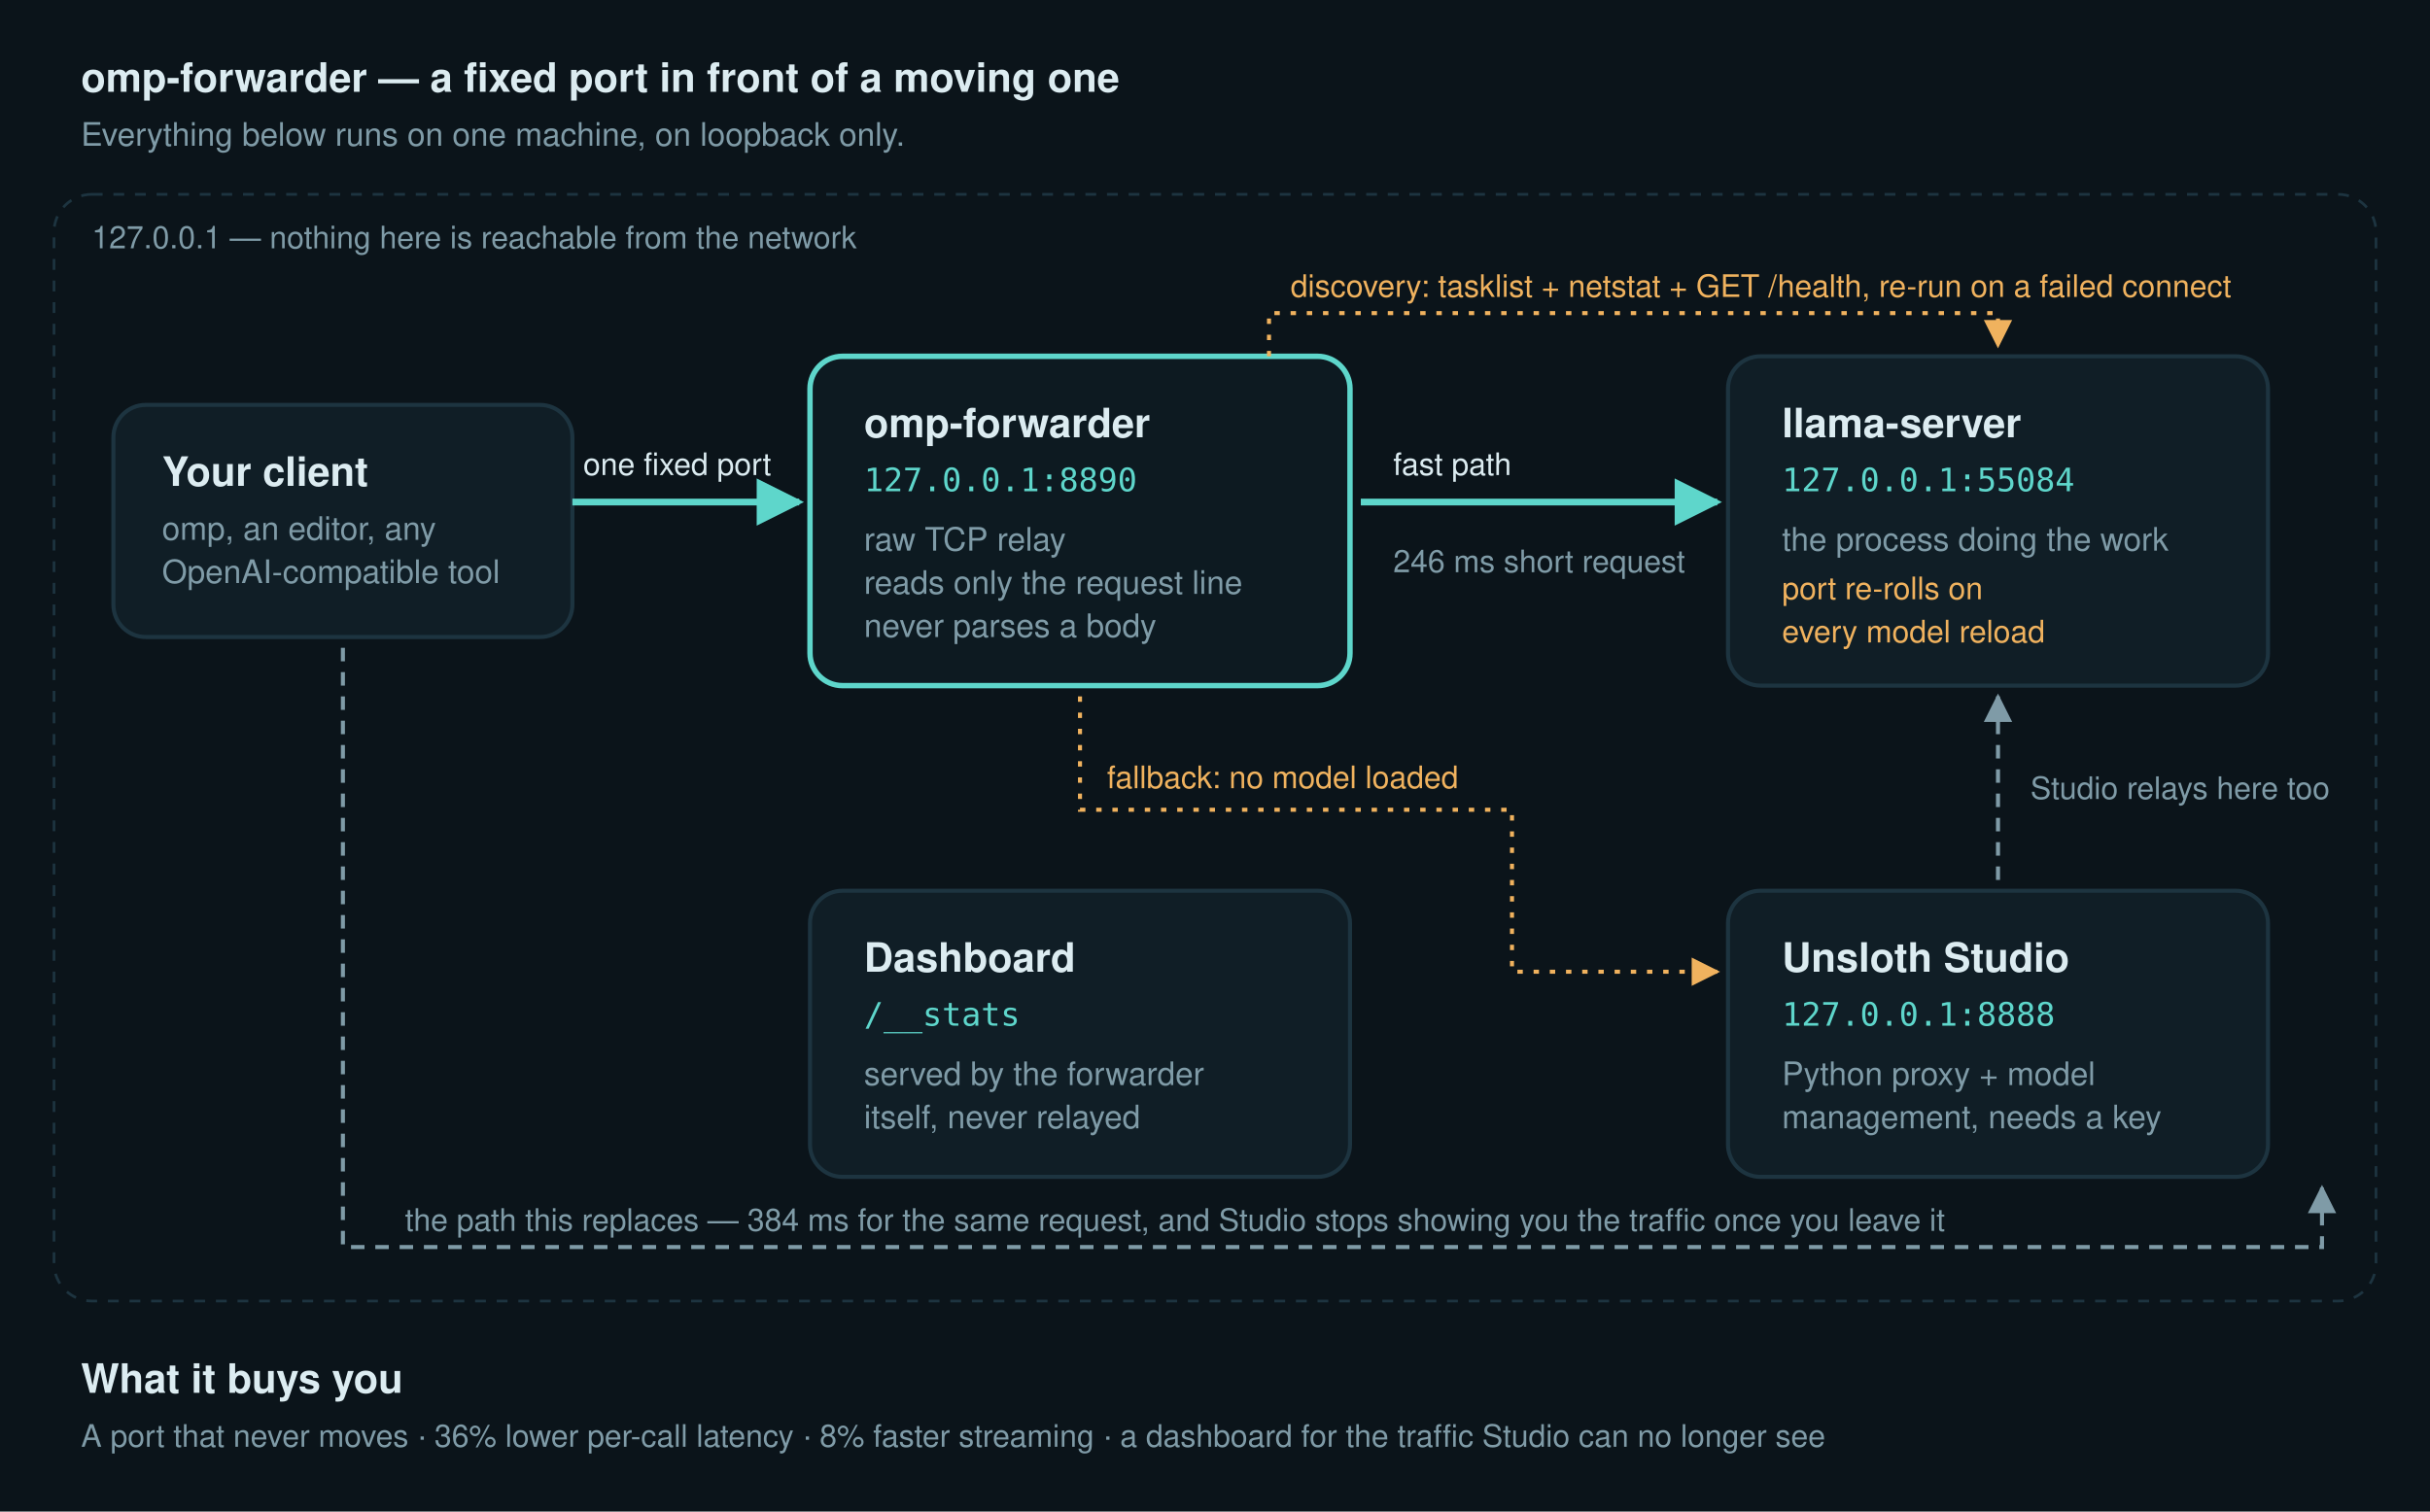
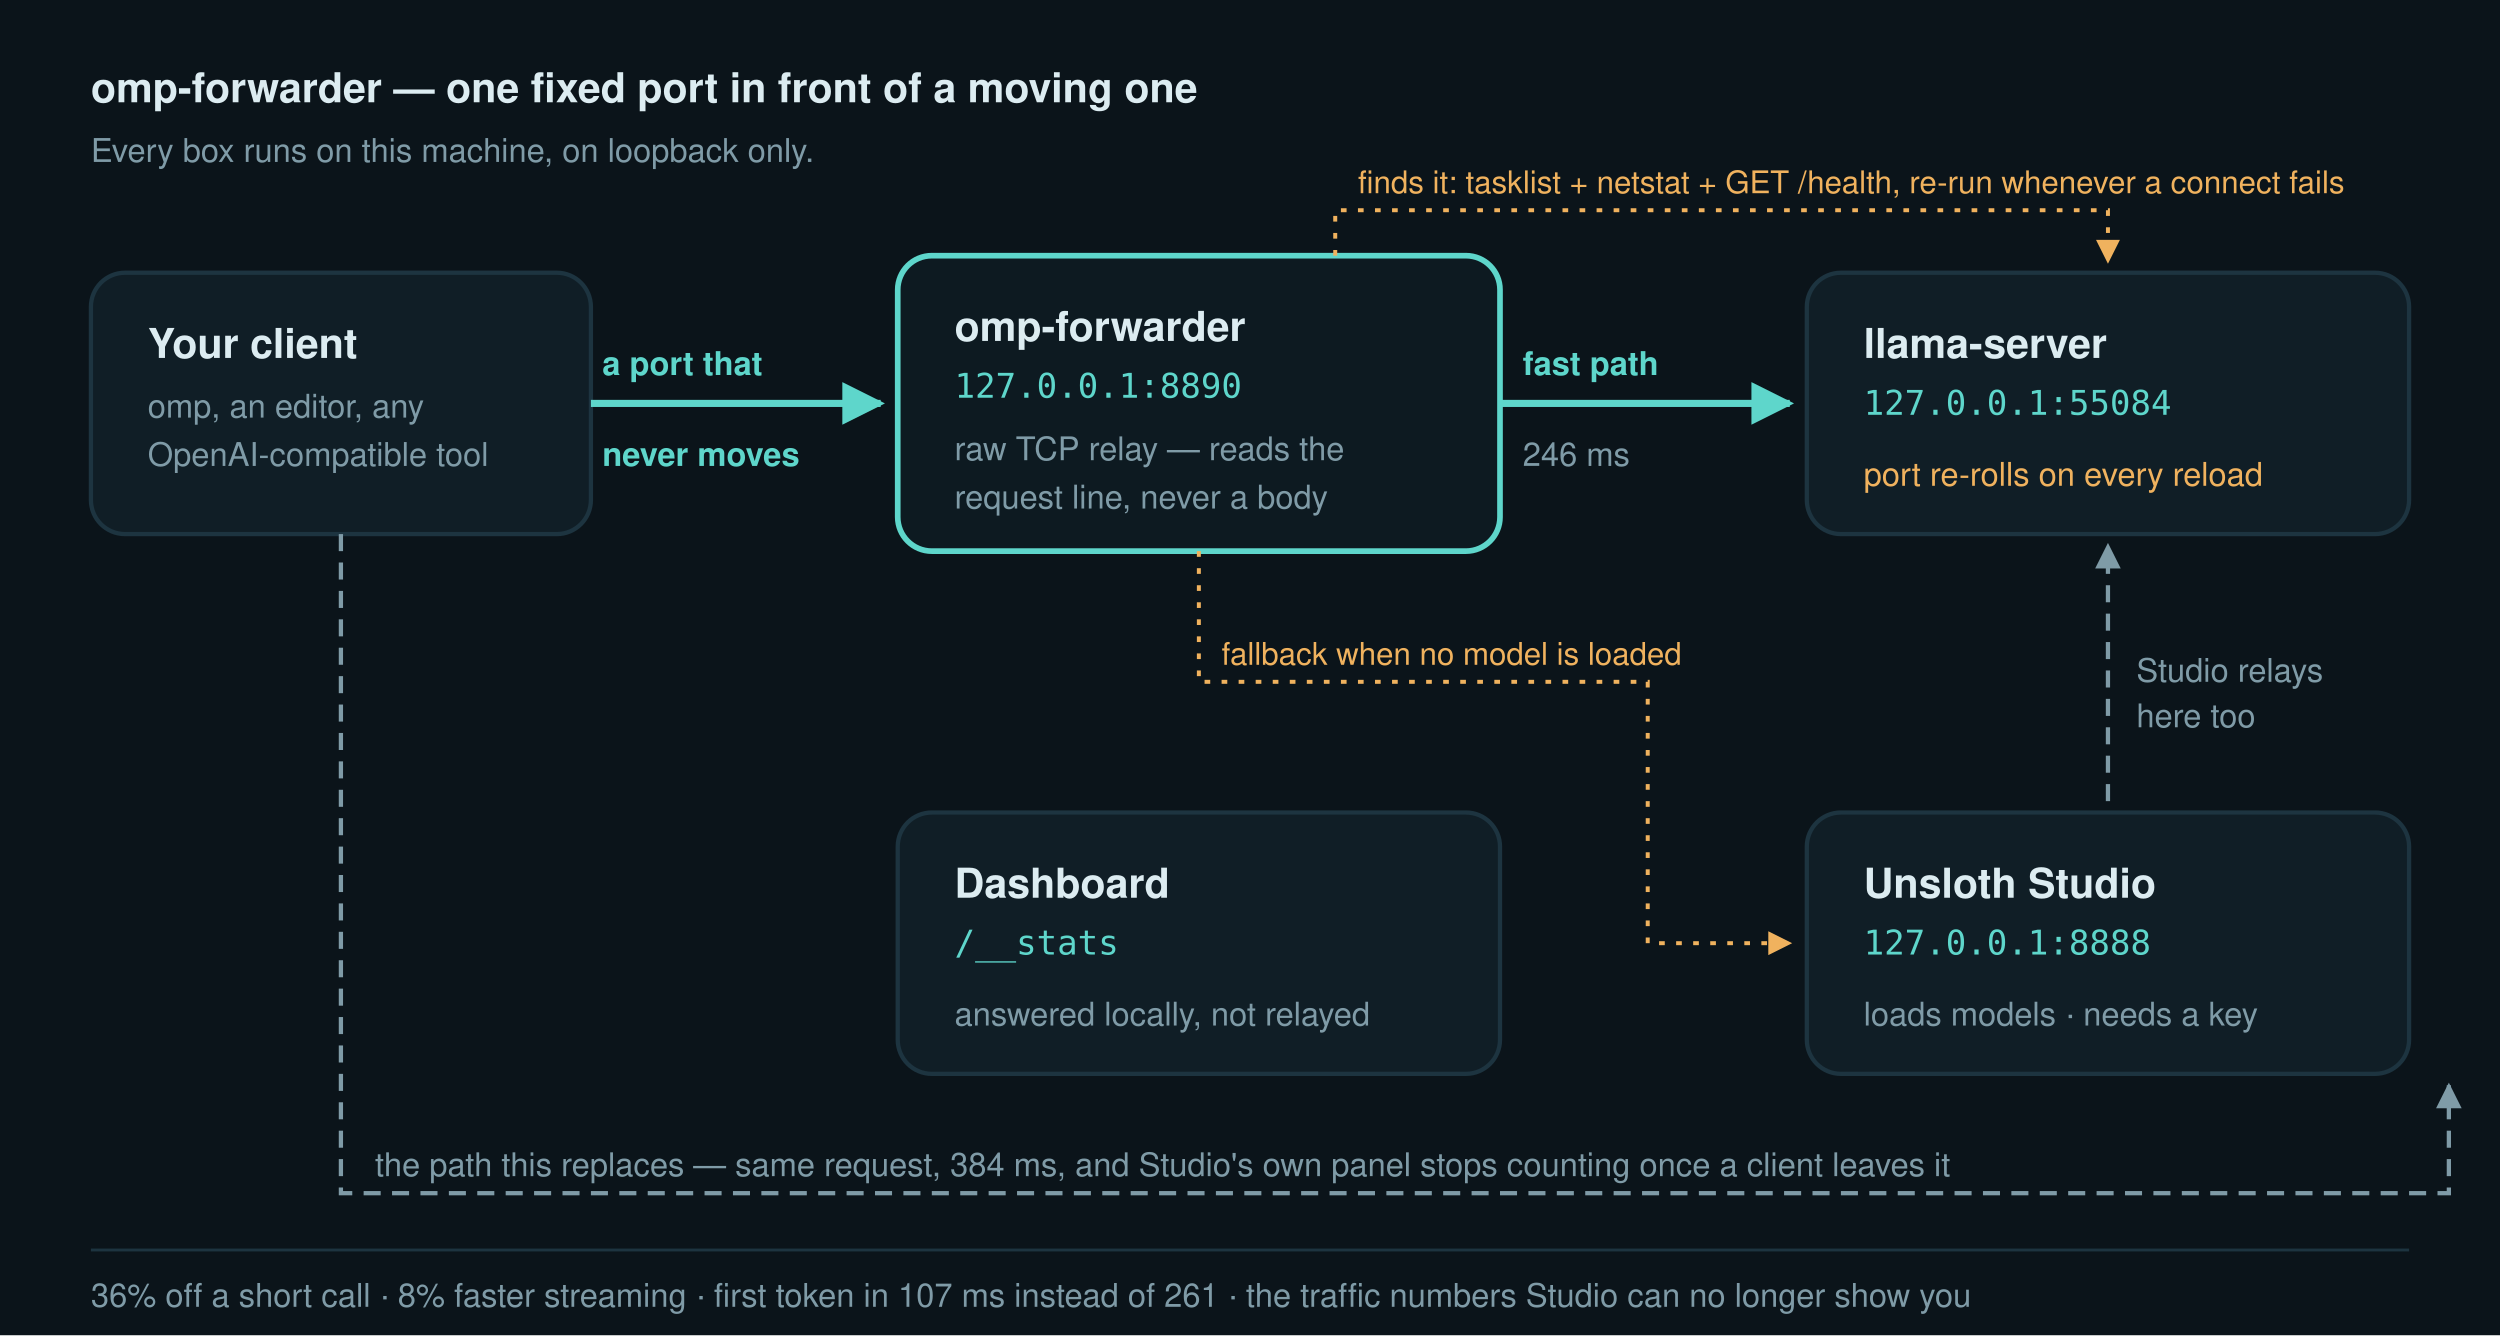
- <svg xmlns="http://www.w3.org/2000/svg" viewBox="0 0 900 560" width="900" height="560" font-family="ui-sans-serif,Segoe UI,Helvetica,Arial,sans-serif">
+ <svg xmlns="http://www.w3.org/2000/svg" viewBox="0 0 880 470" width="880" height="470" font-family="ui-sans-serif,Segoe UI,Helvetica,Arial,sans-serif">
  <defs>
-     <marker id="a" viewBox="0 0 10 10" refX="9" refY="5" markerWidth="7" markerHeight="7" orient="auto-start-reverse">
+     <marker id="teal" viewBox="0 0 10 10" refX="9" refY="5" markerWidth="6" markerHeight="6" orient="auto-start-reverse">
      <path d="M0,0 L10,5 L0,10 z" fill="#5ed6cb" />
    </marker>
-     <marker id="b" viewBox="0 0 10 10" refX="9" refY="5" markerWidth="7" markerHeight="7" orient="auto-start-reverse">
+     <marker id="grey" viewBox="0 0 10 10" refX="9" refY="5" markerWidth="6" markerHeight="6" orient="auto-start-reverse">
      <path d="M0,0 L10,5 L0,10 z" fill="#7f9ba7" />
    </marker>
-     <marker id="c" viewBox="0 0 10 10" refX="9" refY="5" markerWidth="7" markerHeight="7" orient="auto-start-reverse">
+     <marker id="amber" viewBox="0 0 10 10" refX="9" refY="5" markerWidth="6" markerHeight="6" orient="auto-start-reverse">
      <path d="M0,0 L10,5 L0,10 z" fill="#f0b25e" />
    </marker>
  </defs>
  <style>
-   .bg{fill:#0b141a}
-   .panel{fill:#101e26;stroke:#1d3440;stroke-width:1.5;rx:12}
+   .panel{fill:#101e26;stroke:#1d3440;stroke-width:1.5}
  .ours{fill:#0d1a21;stroke:#5ed6cb;stroke-width:2}
-   .t{fill:#dcecf1;font-size:15px;font-weight:600}
-   .s{fill:#7f9ba7;font-size:12px}
-   .p{fill:#5ed6cb;font-size:12px;font-family:ui-monospace,Consolas,monospace}
-   .lbl{fill:#dcecf1;font-size:11.5px}
-   .dim{fill:#7f9ba7;font-size:11.5px}
-   .amber{fill:#f0b25e;font-size:11.5px}
+   .h{fill:#dcecf1;font-size:14.5px;font-weight:600}
+   .port{fill:#5ed6cb;font-size:12px;font-family:ui-monospace,Consolas,monospace}
+   .s{fill:#7f9ba7;font-size:11.5px}
+   .on-teal{fill:#5ed6cb;font-size:11.5px;font-weight:600}
+   .on-grey{fill:#7f9ba7;font-size:11.5px}
+   .on-amber{fill:#f0b25e;font-size:11px}
+   .warn{fill:#f0b25e;font-size:11.5px}
  .fast{stroke:#5ed6cb;stroke-width:2.5;fill:none}
-   .slow{stroke:#7f9ba7;stroke-width:1.5;fill:none;stroke-dasharray:5 4}
-   .fall{stroke:#f0b25e;stroke-width:1.5;fill:none;stroke-dasharray:2 4}
-   .box{fill:none;stroke:#1d3440;stroke-width:1;stroke-dasharray:4 4;rx:14}
+   .slow{stroke:#7f9ba7;stroke-width:1.5;fill:none;stroke-dasharray:6 4}
+   .aux{stroke:#f0b25e;stroke-width:1.4;fill:none;stroke-dasharray:2 4}
</style>
-   <rect class="bg" x="0" y="0" width="900" height="560" />
-   <text class="t" x="30" y="34" font-size="17">omp-forwarder — a fixed port in front of a moving one</text>
-   <text class="s" x="30" y="54">Everything below runs on one machine, on loopback only.</text>
-   <rect class="box" x="20" y="72" width="860" height="410" />
-   <text class="dim" x="34" y="92">127.0.0.1 — nothing here is reachable from the network</text>
-   <rect class="panel" x="42" y="150" width="170" height="86" />
-   <text class="t" x="60" y="180">Your client</text>
-   <text class="s" x="60" y="200">omp, an editor, any</text>
-   <text class="s" x="60" y="216">OpenAI-compatible tool</text>
-   <rect class="ours" x="300" y="132" width="200" height="122" rx="12" />
-   <text class="t" x="320" y="162">omp-forwarder</text>
-   <text class="p" x="320" y="182">127.0.0.1:8890</text>
-   <text class="s" x="320" y="204">raw TCP relay</text>
-   <text class="s" x="320" y="220">reads only the request line</text>
-   <text class="s" x="320" y="236">never parses a body</text>
-   <rect class="panel" x="640" y="132" width="200" height="122" />
-   <text class="t" x="660" y="162">llama-server</text>
-   <text class="p" x="660" y="182">127.0.0.1:55084</text>
-   <text class="s" x="660" y="204">the process doing the work</text>
-   <text class="amber" x="660" y="222" font-size="11.5">port re-rolls on</text>
-   <text class="amber" x="660" y="238" font-size="11.5">every model reload</text>
-   <rect class="panel" x="640" y="330" width="200" height="106" />
-   <text class="t" x="660" y="360">Unsloth Studio</text>
-   <text class="p" x="660" y="380">127.0.0.1:8888</text>
-   <text class="s" x="660" y="402">Python proxy + model</text>
-   <text class="s" x="660" y="418">management, needs a key</text>
-   <rect class="panel" x="300" y="330" width="200" height="106" />
-   <text class="t" x="320" y="360">Dashboard</text>
-   <text class="p" x="320" y="380">/__stats</text>
-   <text class="s" x="320" y="402">served by the forwarder</text>
-   <text class="s" x="320" y="418">itself, never relayed</text>
-   <path class="fast" d="M212,186 L296,186" marker-end="url(#a)" />
-   <text class="lbl" x="216" y="176">one fixed port</text>
-   <path class="fast" d="M504,186 L636,186" marker-end="url(#a)" />
-   <text class="lbl" x="516" y="176">fast path</text>
-   <text class="dim" x="516" y="212">246 ms short request</text>
-   <path class="slow" d="M740,326 L740,258" marker-end="url(#b)" />
-   <text class="dim" x="752" y="296">Studio relays here too</text>
-   <path class="slow" d="M127,240 L127,462 L860,462 L860,440" marker-end="url(#b)" />
-   <text class="dim" x="150" y="456">the path this replaces — 384 ms for the same request, and Studio stops showing you the traffic once you leave it</text>
-   <path class="fall" d="M400,258 L400,300 L560,300 L560,360 L636,360" marker-end="url(#c)" />
-   <text class="amber" x="410" y="292">fallback: no model loaded</text>
-   <path class="fall" d="M470,132 L470,116 L740,116 L740,128" marker-end="url(#c)" />
-   <text class="amber" x="478" y="110">discovery: tasklist + netstat + GET /health, re-run on a failed connect</text>
-   <text class="t" x="30" y="516" font-size="13">What it buys you</text>
-   <text class="dim" x="30" y="536">A port that never moves · 36% lower per-call latency · 8% faster streaming · a dashboard for the traffic Studio can no longer see</text>
+   <rect x="0" y="0" width="880" height="470" fill="#0b141a" />
+   <text class="h" x="32" y="36" font-size="17">omp-forwarder — one fixed port in front of a moving one</text>
+   <text class="s" x="32" y="57" font-size="12.5">Every box runs on this machine, on loopback only.</text>
+   <rect class="panel" x="32" y="96" width="176" height="92" rx="12" />
+   <text class="h" x="52" y="126">Your client</text>
+   <text class="s" x="52" y="147">omp, an editor, any</text>
+   <text class="s" x="52" y="164">OpenAI-compatible tool</text>
+   <rect class="ours" x="316" y="90" width="212" height="104" rx="12" />
+   <text class="h" x="336" y="120">omp-forwarder</text>
+   <text class="port" x="336" y="140">127.0.0.1:8890</text>
+   <text class="s" x="336" y="162">raw TCP relay — reads the</text>
+   <text class="s" x="336" y="179">request line, never a body</text>
+   <rect class="panel" x="636" y="96" width="212" height="92" rx="12" />
+   <text class="h" x="656" y="126">llama-server</text>
+   <text class="port" x="656" y="146">127.0.0.1:55084</text>
+   <text class="warn" x="656" y="171">port re-rolls on every reload</text>
+   <path class="fast" d="M208,142 L310,142" marker-end="url(#teal)" />
+   <text class="on-teal" x="212" y="132">a port that</text>
+   <text class="on-teal" x="212" y="164">never moves</text>
+   <path class="fast" d="M528,142 L630,142" marker-end="url(#teal)" />
+   <text class="on-teal" x="536" y="132">fast path</text>
+   <text class="s" x="536" y="164">246 ms</text>
+   <path class="aux" d="M470,90 L470,74 L742,74 L742,92" marker-end="url(#amber)" />
+   <text class="on-amber" x="478" y="68">finds it: tasklist + netstat + GET /health, re-run whenever a connect fails</text>
+   <rect class="panel" x="316" y="286" width="212" height="92" rx="12" />
+   <text class="h" x="336" y="316">Dashboard</text>
+   <text class="port" x="336" y="336">/__stats</text>
+   <text class="s" x="336" y="361">answered locally, not relayed</text>
+   <rect class="panel" x="636" y="286" width="212" height="92" rx="12" />
+   <text class="h" x="656" y="316">Unsloth Studio</text>
+   <text class="port" x="656" y="336">127.0.0.1:8888</text>
+   <text class="s" x="656" y="361">loads models · needs a key</text>
+   <path class="slow" d="M742,282 L742,192" marker-end="url(#grey)" />
+   <text class="on-grey" x="752" y="240">Studio relays</text>
+   <text class="on-grey" x="752" y="256">here too</text>
+   <path class="aux" d="M422,194 L422,240 L580,240 L580,332 L630,332" marker-end="url(#amber)" />
+   <text class="on-amber" x="430" y="234">fallback when no model is loaded</text>
+   <path class="slow" d="M120,188 L120,420 L862,420 L862,382" marker-end="url(#grey)" />
+   <text class="on-grey" x="132" y="414">the path this replaces — same request, 384 ms, and Studio's own panel stops counting once a client leaves it</text>
+   <line x1="32" y1="440" x2="848" y2="440" stroke="#1d3440" stroke-width="1" />
+   <text class="s" x="32" y="460" font-size="12">36% off a short call · 8% faster streaming · first token in 107 ms instead of 261 · the traffic numbers Studio can no longer show you</text>
</svg>
